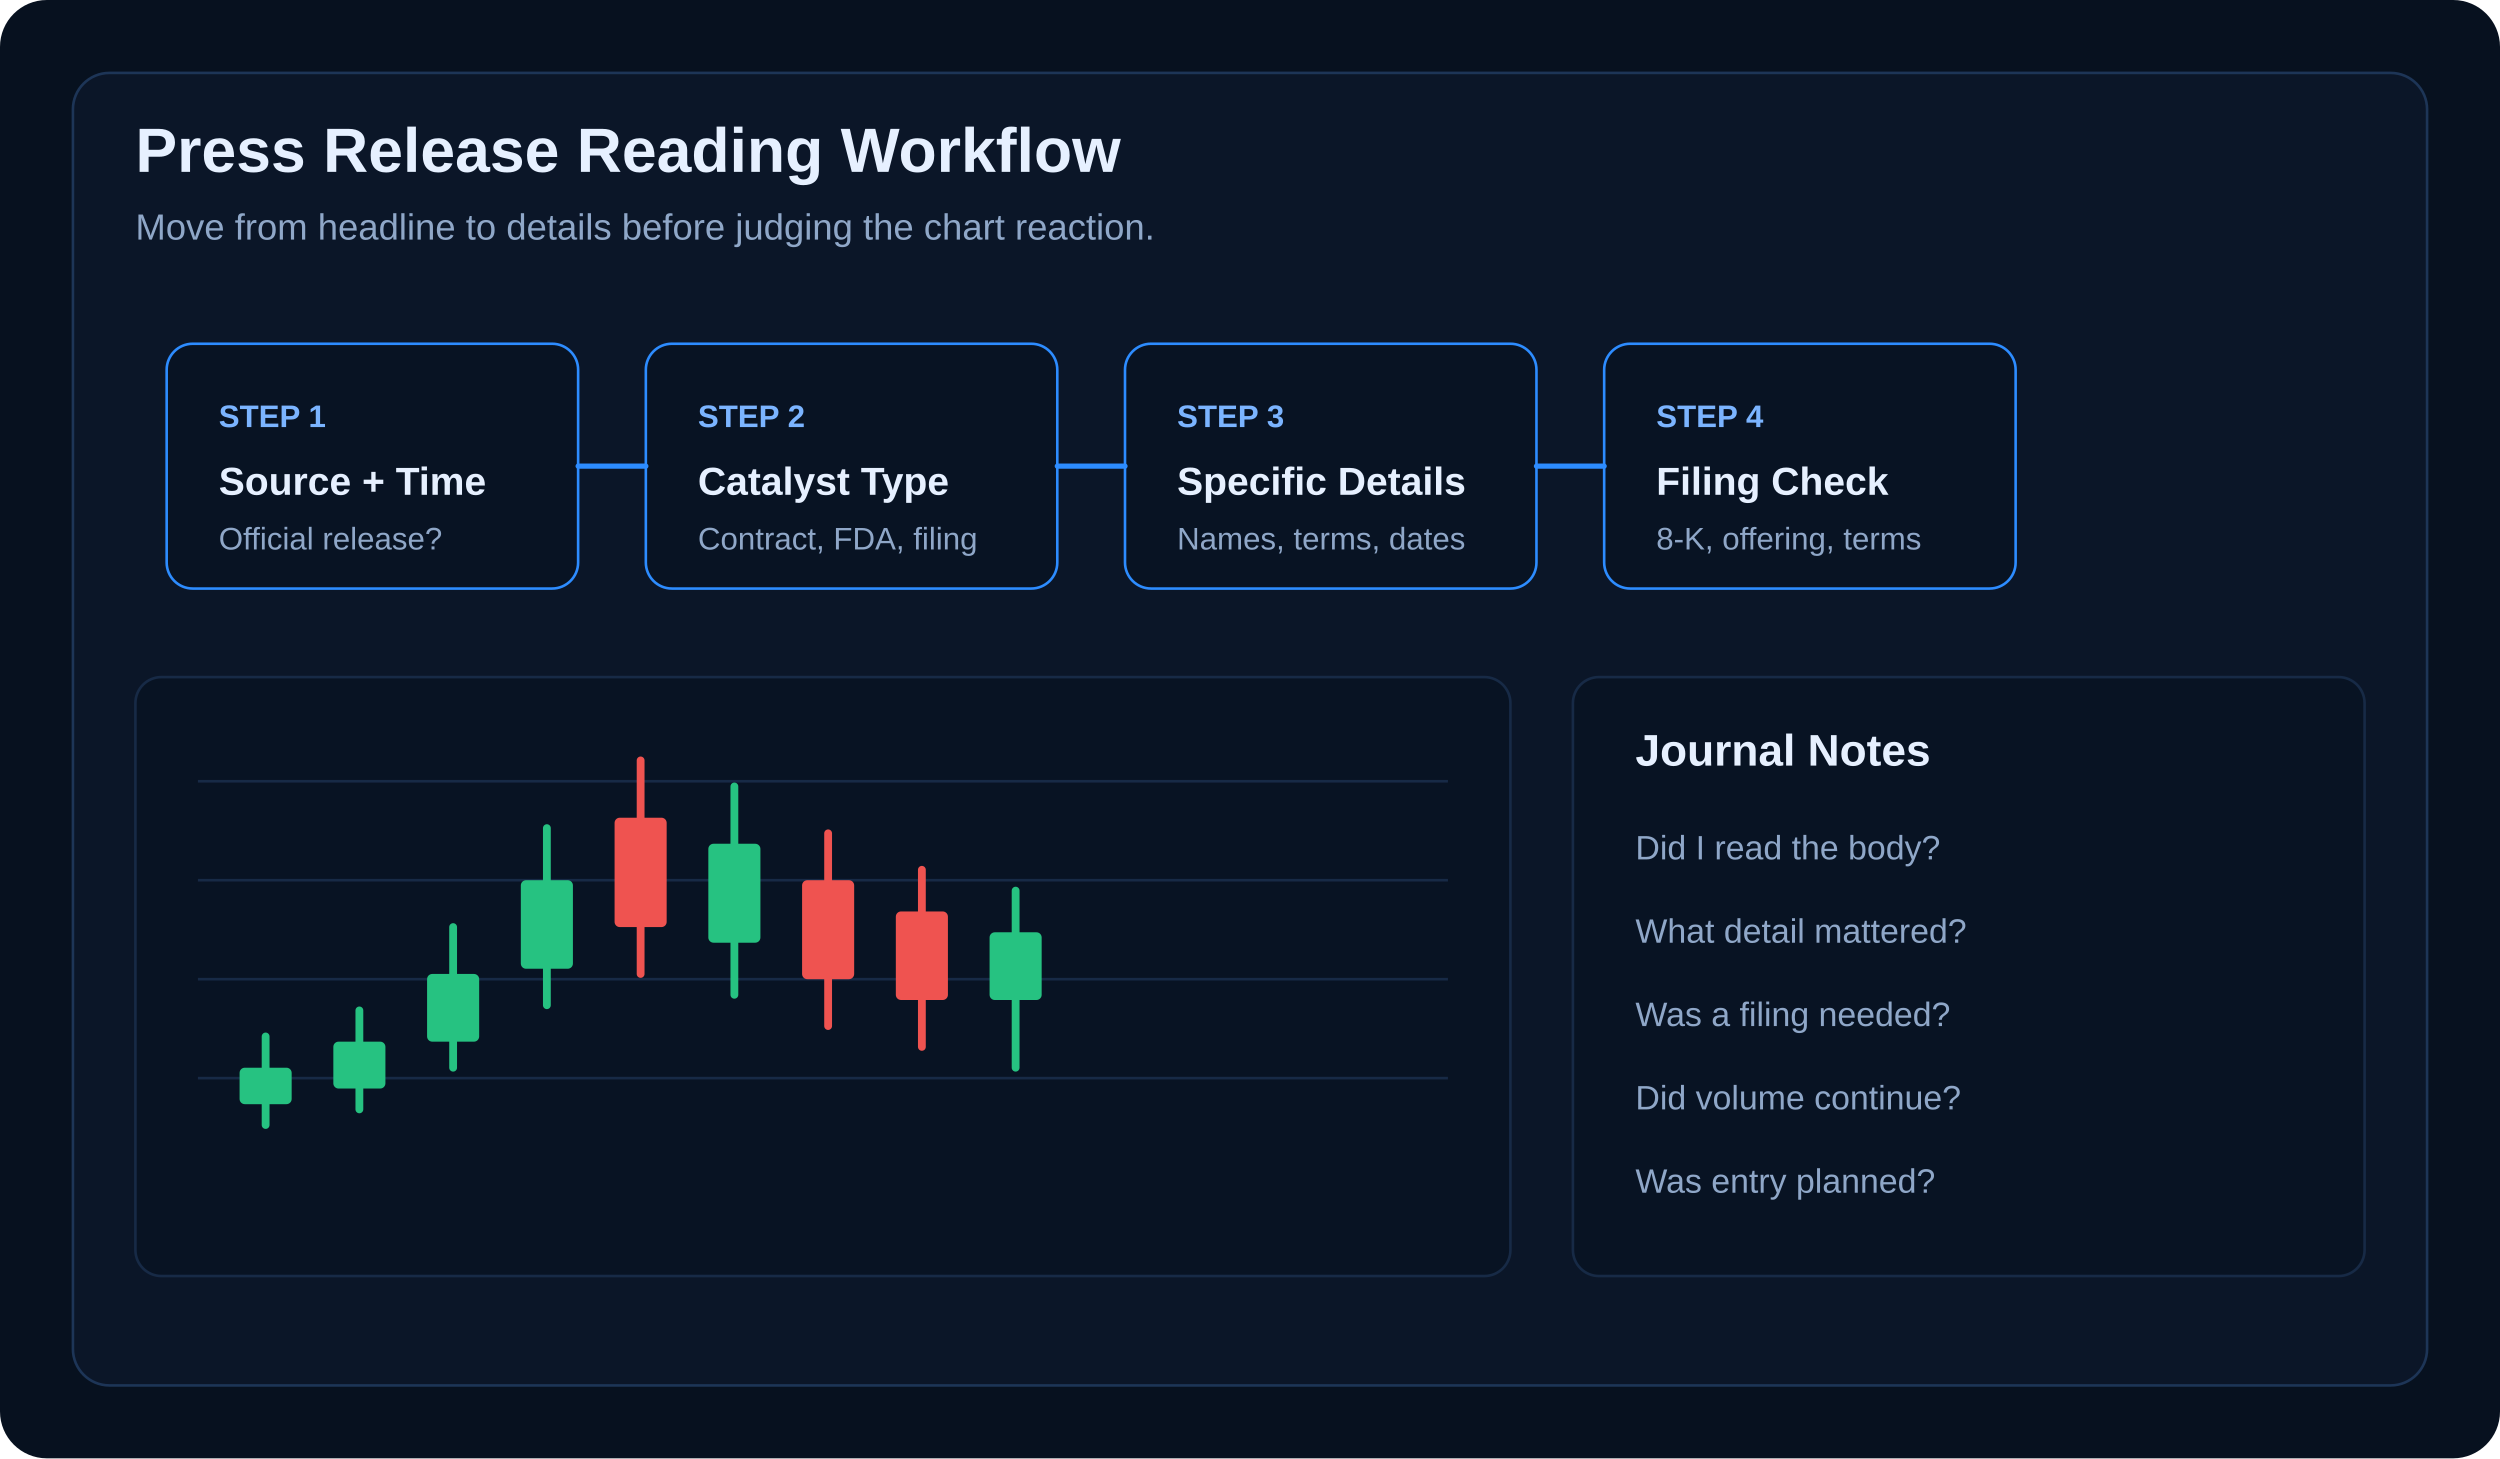
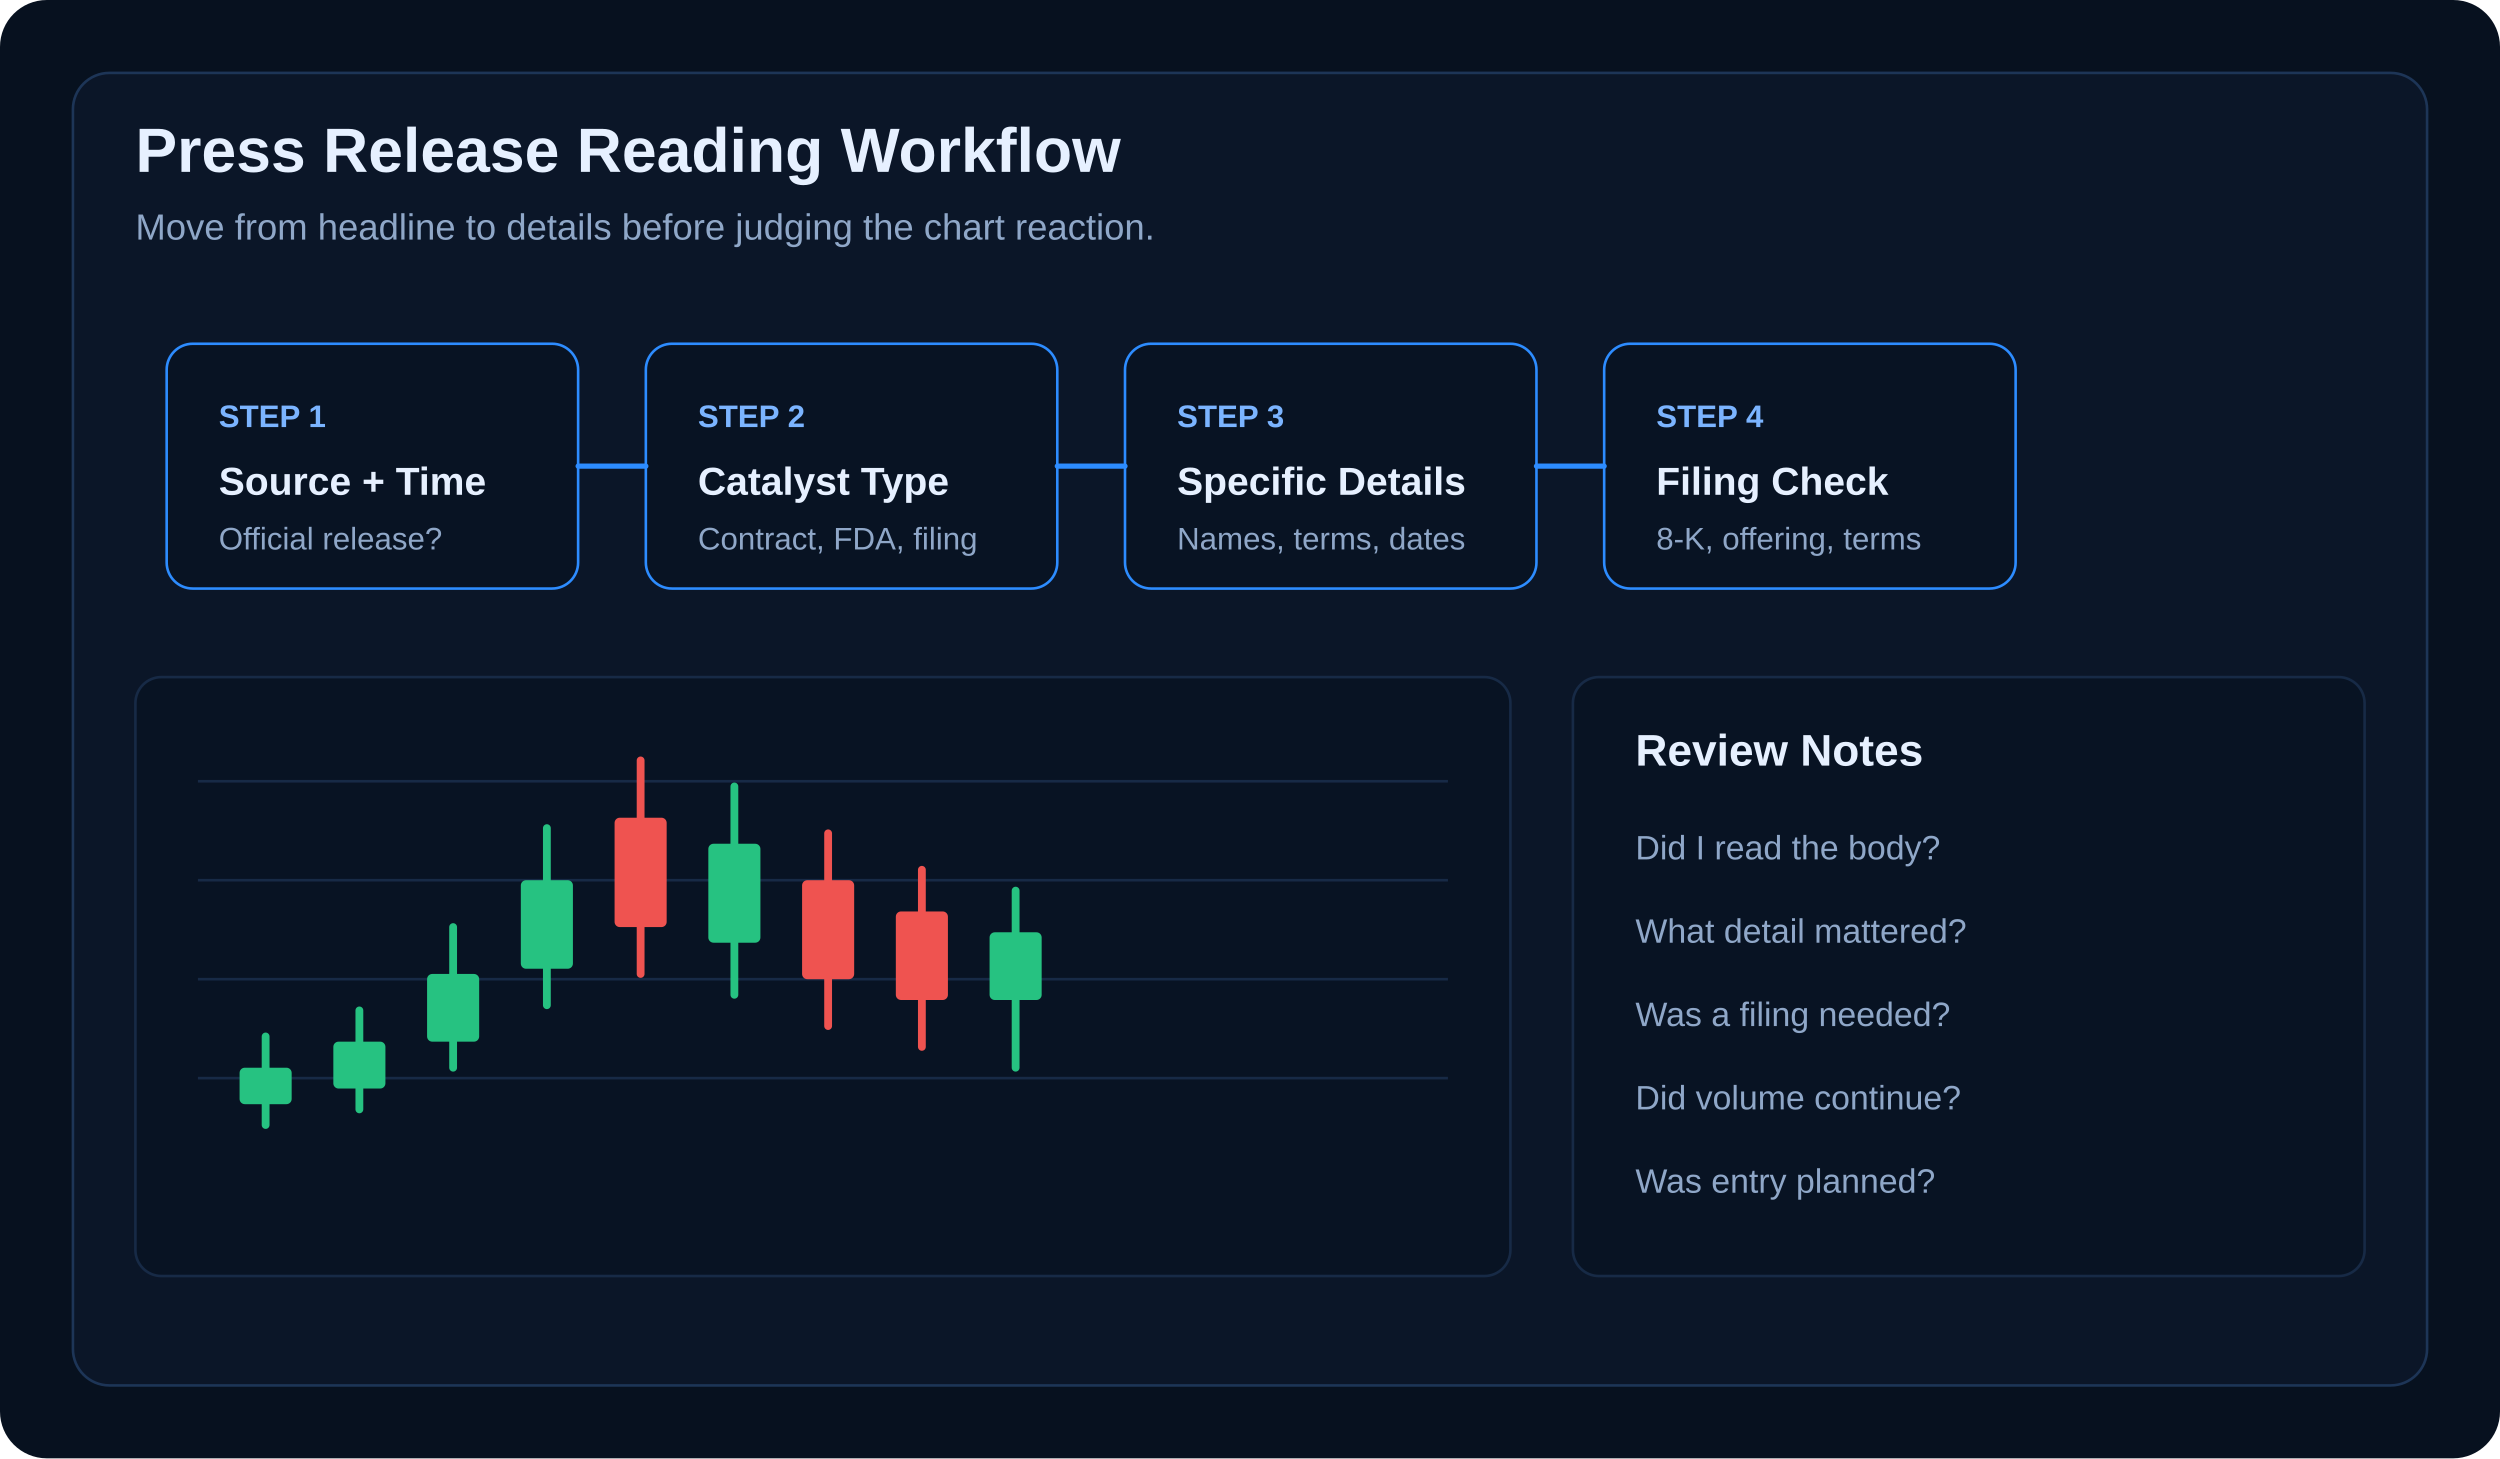
<svg xmlns="http://www.w3.org/2000/svg" width="960" height="560" viewBox="0 0 960 560" role="img" aria-labelledby="title desc">
  <rect width="960" height="560" rx="18" fill="#07111f" />
  <rect x="28" y="28" width="904" height="504" rx="14" fill="#0b1628" stroke="#1d3557" />
  <text x="52" y="66" fill="#e6f0ff" font-family="Arial, sans-serif" font-size="24" font-weight="700">Press Release Reading Workflow</text>
  <text x="52" y="92" fill="#8fa7c8" font-family="Arial, sans-serif" font-size="14">Move from headline to details before judging the chart reaction.</text>
  <g font-family="Arial, sans-serif">
    <rect x="64" y="132" width="158" height="94" rx="10" fill="#081323" stroke="#2d8cff" />
    <text x="84" y="164" fill="#7bb4ff" font-size="12" font-weight="700">STEP 1</text>
    <text x="84" y="190" fill="#e6f0ff" font-size="15" font-weight="700">Source + Time</text>
    <text x="84" y="211" fill="#8fa7c8" font-size="12">Official release?</text>
    <rect x="248" y="132" width="158" height="94" rx="10" fill="#081323" stroke="#2d8cff" />
    <text x="268" y="164" fill="#7bb4ff" font-size="12" font-weight="700">STEP 2</text>
    <text x="268" y="190" fill="#e6f0ff" font-size="15" font-weight="700">Catalyst Type</text>
    <text x="268" y="211" fill="#8fa7c8" font-size="12">Contract, FDA, filing</text>
    <rect x="432" y="132" width="158" height="94" rx="10" fill="#081323" stroke="#2d8cff" />
    <text x="452" y="164" fill="#7bb4ff" font-size="12" font-weight="700">STEP 3</text>
    <text x="452" y="190" fill="#e6f0ff" font-size="15" font-weight="700">Specific Details</text>
    <text x="452" y="211" fill="#8fa7c8" font-size="12">Names, terms, dates</text>
    <rect x="616" y="132" width="158" height="94" rx="10" fill="#081323" stroke="#2d8cff" />
    <text x="636" y="164" fill="#7bb4ff" font-size="12" font-weight="700">STEP 4</text>
    <text x="636" y="190" fill="#e6f0ff" font-size="15" font-weight="700">Filing Check</text>
    <text x="636" y="211" fill="#8fa7c8" font-size="12">8-K, offering, terms</text>
  </g>
  <g stroke="#2d8cff" stroke-width="2" stroke-linecap="round">
    <line x1="222" y1="179" x2="248" y2="179" />
    <line x1="406" y1="179" x2="432" y2="179" />
    <line x1="590" y1="179" x2="616" y2="179" />
  </g>
  <rect x="52" y="260" width="528" height="230" rx="10" fill="#081323" stroke="#172a46" />
  <g stroke="#172a46" stroke-width="1">
    <line x1="76" y1="300" x2="556" y2="300" />
    <line x1="76" y1="338" x2="556" y2="338" />
    <line x1="76" y1="376" x2="556" y2="376" />
    <line x1="76" y1="414" x2="556" y2="414" />
  </g>
  <g stroke-linecap="round" stroke-width="3">
    <line x1="102" y1="398" x2="102" y2="432" stroke="#26c281" />
    <rect x="92" y="410" width="20" height="14" rx="2" fill="#26c281" />
    <line x1="138" y1="388" x2="138" y2="426" stroke="#26c281" />
    <rect x="128" y="400" width="20" height="18" rx="2" fill="#26c281" />
    <line x1="174" y1="356" x2="174" y2="410" stroke="#26c281" />
    <rect x="164" y="374" width="20" height="26" rx="2" fill="#26c281" />
    <line x1="210" y1="318" x2="210" y2="386" stroke="#26c281" />
    <rect x="200" y="338" width="20" height="34" rx="2" fill="#26c281" />
    <line x1="246" y1="292" x2="246" y2="374" stroke="#ef5350" />
    <rect x="236" y="314" width="20" height="42" rx="2" fill="#ef5350" />
    <line x1="282" y1="302" x2="282" y2="382" stroke="#26c281" />
    <rect x="272" y="324" width="20" height="38" rx="2" fill="#26c281" />
    <line x1="318" y1="320" x2="318" y2="394" stroke="#ef5350" />
    <rect x="308" y="338" width="20" height="38" rx="2" fill="#ef5350" />
    <line x1="354" y1="334" x2="354" y2="402" stroke="#ef5350" />
    <rect x="344" y="350" width="20" height="34" rx="2" fill="#ef5350" />
    <line x1="390" y1="342" x2="390" y2="410" stroke="#26c281" />
    <rect x="380" y="358" width="20" height="26" rx="2" fill="#26c281" />
  </g>
  <rect x="604" y="260" width="304" height="230" rx="10" fill="#081323" stroke="#172a46" />
-   <text x="628" y="294" fill="#e6f0ff" font-family="Arial, sans-serif" font-size="17" font-weight="700">Journal Notes</text>
+   <text x="628" y="294" fill="#e6f0ff" font-family="Arial, sans-serif" font-size="17" font-weight="700">Review Notes</text>
  <g font-family="Arial, sans-serif" font-size="13" fill="#8fa7c8">
    <text x="628" y="330">Did I read the body?</text>
    <text x="628" y="362">What detail mattered?</text>
    <text x="628" y="394">Was a filing needed?</text>
    <text x="628" y="426">Did volume continue?</text>
    <text x="628" y="458">Was entry planned?</text>
  </g>
</svg>
